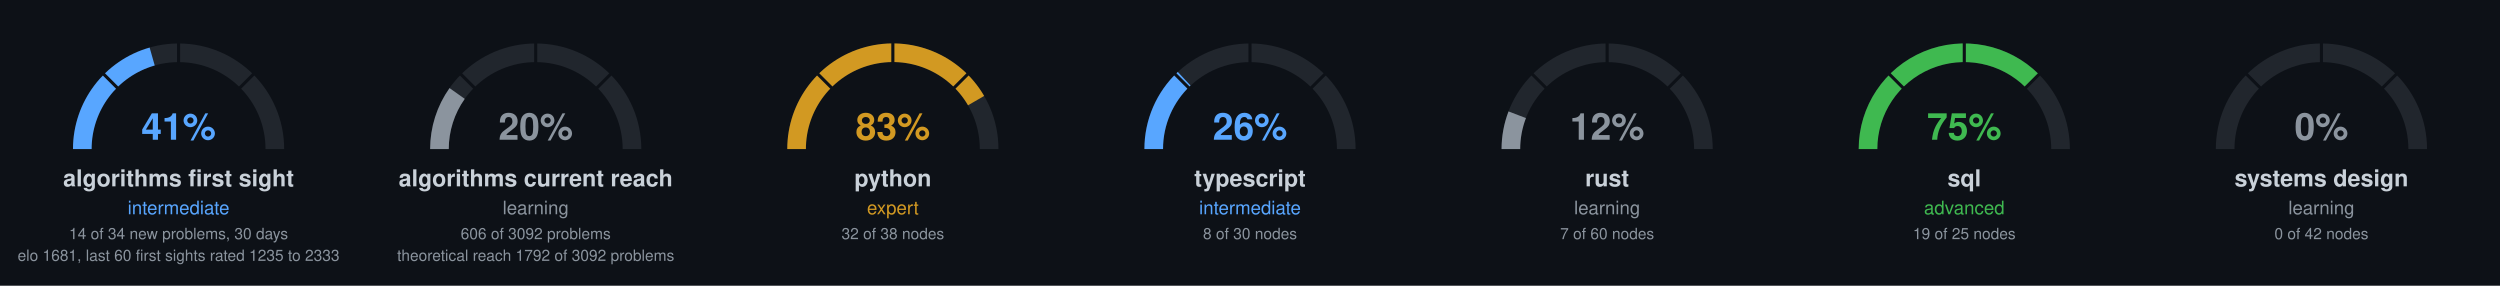
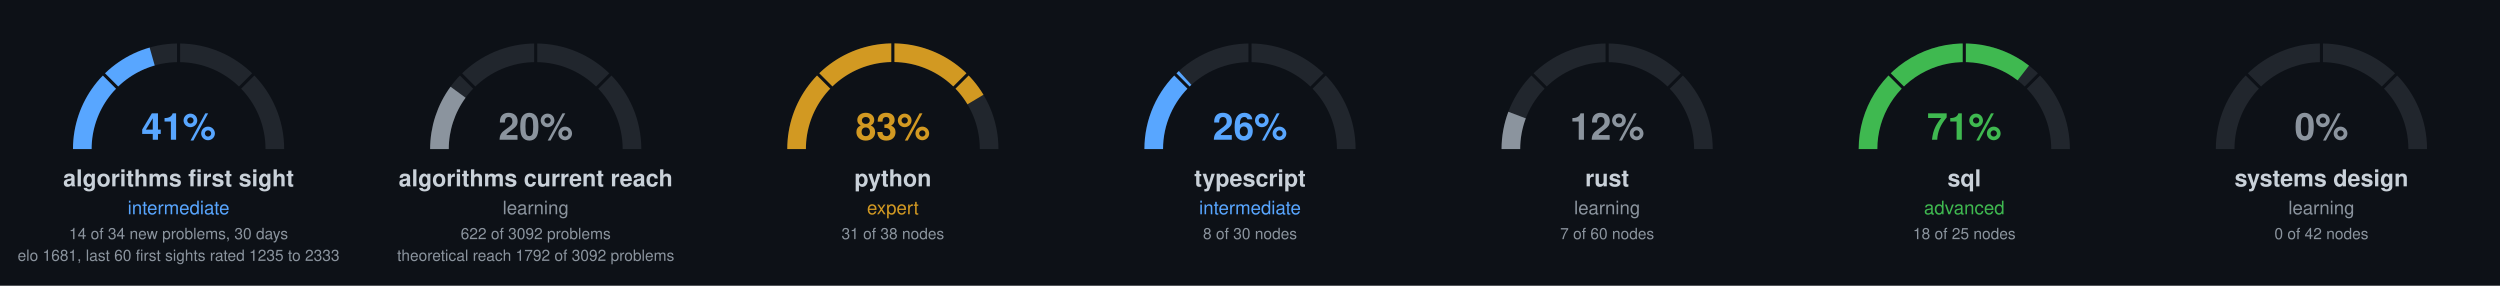
<svg xmlns="http://www.w3.org/2000/svg" width="1610" height="184" viewBox="0 0 1610 184" font-family="-apple-system, BlinkMacSystemFont, Segoe UI, Helvetica, Arial, sans-serif">
  <rect width="1610" height="184" fill="#0d1117" />
  <path d="M53.0,96.0 A62,62 0 0 1 177.0,96.0" fill="none" stroke="#21262d" stroke-width="12" stroke-opacity="1.0" stroke-linecap="butt" />
  <path d="M53.0,96.0 A62,62 0 0 1 98.0,36.4" fill="none" stroke="#58a6ff" stroke-width="12" stroke-opacity="1.0" stroke-linecap="butt" />
  <line x1="77.5" y1="58.5" x2="64.8" y2="45.8" stroke="#0d1117" stroke-width="2" />
  <line x1="115.0" y1="43.0" x2="115.0" y2="25.0" stroke="#0d1117" stroke-width="2" />
  <line x1="152.5" y1="58.5" x2="165.2" y2="45.8" stroke="#0d1117" stroke-width="2" />
  <text x="115.0" y="90.0" text-anchor="middle" font-size="24" font-weight="bold" fill="#58a6ff">41%</text>
  <text x="115.0" y="120.0" text-anchor="middle" font-size="15" font-weight="bold" fill="#c9d1d9">algorithms first sight</text>
  <text x="115.0" y="138.0" text-anchor="middle" font-size="12" fill="#58a6ff">intermediate</text>
  <text x="115.0" y="154.0" text-anchor="middle" font-size="10" fill="#8b949e">14 of 34 new problems, 30 days</text>
  <text x="115.0" y="168.0" text-anchor="middle" font-size="10" fill="#8b949e">elo 1681, last 60 first sights rated 1235 to 2333</text>
  <path d="M283.0,96.0 A62,62 0 0 1 407.0,96.0" fill="none" stroke="#21262d" stroke-width="12" stroke-opacity="1.0" stroke-linecap="butt" />
-   <path d="M283.0,96.0 A62,62 0 0 1 294.4,60.2" fill="none" stroke="#8b949e" stroke-width="12" stroke-opacity="1.0" stroke-linecap="butt" />
+   <path d="M283.0,96.0 A62,62 0 0 1 295.0,59.4" fill="none" stroke="#8b949e" stroke-width="12" stroke-opacity="1.0" stroke-linecap="butt" />
  <line x1="307.5" y1="58.5" x2="294.8" y2="45.8" stroke="#0d1117" stroke-width="2" />
  <line x1="345.0" y1="43.0" x2="345.0" y2="25.0" stroke="#0d1117" stroke-width="2" />
  <line x1="382.5" y1="58.5" x2="395.2" y2="45.8" stroke="#0d1117" stroke-width="2" />
  <text x="345.0" y="90.0" text-anchor="middle" font-size="24" font-weight="bold" fill="#8b949e">20%</text>
  <text x="345.0" y="120.0" text-anchor="middle" font-size="15" font-weight="bold" fill="#c9d1d9">algorithms current reach</text>
  <text x="345.0" y="138.0" text-anchor="middle" font-size="12" fill="#8b949e">learning</text>
-   <text x="345.0" y="154.0" text-anchor="middle" font-size="10" fill="#8b949e">606 of 3092 problems</text>
+   <text x="345.0" y="154.0" text-anchor="middle" font-size="10" fill="#8b949e">622 of 3092 problems</text>
  <text x="345.0" y="168.0" text-anchor="middle" font-size="10" fill="#8b949e">theoretical reach 1792 of 3092 problems</text>
  <path d="M513.0,96.0 A62,62 0 0 1 637.0,96.0" fill="none" stroke="#21262d" stroke-width="12" stroke-opacity="1.0" stroke-linecap="butt" />
-   <path d="M513.0,96.0 A62,62 0 0 1 628.6,64.8" fill="none" stroke="#d29922" stroke-width="12" stroke-opacity="1.0" stroke-linecap="butt" />
+   <path d="M513.0,96.0 A62,62 0 0 1 628.2,64.1" fill="none" stroke="#d29922" stroke-width="12" stroke-opacity="1.0" stroke-linecap="butt" />
  <line x1="537.5" y1="58.5" x2="524.8" y2="45.8" stroke="#0d1117" stroke-width="2" />
  <line x1="575.0" y1="43.0" x2="575.0" y2="25.0" stroke="#0d1117" stroke-width="2" />
  <line x1="612.5" y1="58.5" x2="625.2" y2="45.8" stroke="#0d1117" stroke-width="2" />
  <text x="575.0" y="90.0" text-anchor="middle" font-size="24" font-weight="bold" fill="#d29922">83%</text>
  <text x="575.0" y="120.0" text-anchor="middle" font-size="15" font-weight="bold" fill="#c9d1d9">python</text>
  <text x="575.0" y="138.0" text-anchor="middle" font-size="12" fill="#d29922">expert</text>
-   <text x="575.0" y="154.0" text-anchor="middle" font-size="10" fill="#8b949e">32 of 38 nodes</text>
+   <text x="575.0" y="154.0" text-anchor="middle" font-size="10" fill="#8b949e">31 of 38 nodes</text>
  <path d="M743.0,96.0 A62,62 0 0 1 867.0,96.0" fill="none" stroke="#21262d" stroke-width="12" stroke-opacity="1.0" stroke-linecap="butt" />
-   <path d="M743.0,96.0 A62,62 0 0 1 762.6,50.7" fill="none" stroke="#58a6ff" stroke-width="12" stroke-opacity="1.0" stroke-linecap="butt" />
+   <path d="M743.0,96.0 A62,62 0 0 1 763.2,50.2" fill="none" stroke="#58a6ff" stroke-width="12" stroke-opacity="1.0" stroke-linecap="butt" />
  <line x1="767.5" y1="58.5" x2="754.8" y2="45.8" stroke="#0d1117" stroke-width="2" />
  <line x1="805.0" y1="43.0" x2="805.0" y2="25.0" stroke="#0d1117" stroke-width="2" />
  <line x1="842.5" y1="58.5" x2="855.2" y2="45.8" stroke="#0d1117" stroke-width="2" />
  <text x="805.0" y="90.0" text-anchor="middle" font-size="24" font-weight="bold" fill="#58a6ff">26%</text>
  <text x="805.0" y="120.0" text-anchor="middle" font-size="15" font-weight="bold" fill="#c9d1d9">typescript</text>
  <text x="805.0" y="138.0" text-anchor="middle" font-size="12" fill="#58a6ff">intermediate</text>
  <text x="805.0" y="154.0" text-anchor="middle" font-size="10" fill="#8b949e">8 of 30 nodes</text>
  <path d="M973.0,96.0 A62,62 0 0 1 1097.0,96.0" fill="none" stroke="#21262d" stroke-width="12" stroke-opacity="1.0" stroke-linecap="butt" />
-   <path d="M973.0,96.0 A62,62 0 0 1 977.1,73.9" fill="none" stroke="#8b949e" stroke-width="12" stroke-opacity="1.0" stroke-linecap="butt" />
+   <path d="M973.0,96.0 A62,62 0 0 1 977.0,74.1" fill="none" stroke="#8b949e" stroke-width="12" stroke-opacity="1.0" stroke-linecap="butt" />
  <line x1="997.5" y1="58.5" x2="984.8" y2="45.8" stroke="#0d1117" stroke-width="2" />
  <line x1="1035.0" y1="43.0" x2="1035.0" y2="25.0" stroke="#0d1117" stroke-width="2" />
  <line x1="1072.5" y1="58.5" x2="1085.2" y2="45.8" stroke="#0d1117" stroke-width="2" />
  <text x="1035.0" y="90.0" text-anchor="middle" font-size="24" font-weight="bold" fill="#8b949e">12%</text>
  <text x="1035.0" y="120.0" text-anchor="middle" font-size="15" font-weight="bold" fill="#c9d1d9">rust</text>
  <text x="1035.0" y="138.0" text-anchor="middle" font-size="12" fill="#8b949e">learning</text>
  <text x="1035.0" y="154.0" text-anchor="middle" font-size="10" fill="#8b949e">7 of 60 nodes</text>
  <path d="M1203.0,96.0 A62,62 0 0 1 1327.0,96.0" fill="none" stroke="#21262d" stroke-width="12" stroke-opacity="1.0" stroke-linecap="butt" />
-   <path d="M1203.0,96.0 A62,62 0 0 1 1308.8,52.1" fill="none" stroke="#3fb950" stroke-width="12" stroke-opacity="1.0" stroke-linecap="butt" />
+   <path d="M1203.0,96.0 A62,62 0 0 1 1303.0,47.0" fill="none" stroke="#3fb950" stroke-width="12" stroke-opacity="1.0" stroke-linecap="butt" />
  <line x1="1227.5" y1="58.5" x2="1214.8" y2="45.8" stroke="#0d1117" stroke-width="2" />
  <line x1="1265.0" y1="43.0" x2="1265.0" y2="25.0" stroke="#0d1117" stroke-width="2" />
  <line x1="1302.5" y1="58.5" x2="1315.2" y2="45.8" stroke="#0d1117" stroke-width="2" />
-   <text x="1265.0" y="90.0" text-anchor="middle" font-size="24" font-weight="bold" fill="#3fb950">75%</text>
+   <text x="1265.0" y="90.0" text-anchor="middle" font-size="24" font-weight="bold" fill="#3fb950">71%</text>
  <text x="1265.0" y="120.0" text-anchor="middle" font-size="15" font-weight="bold" fill="#c9d1d9">sql</text>
  <text x="1265.0" y="138.0" text-anchor="middle" font-size="12" fill="#3fb950">advanced</text>
-   <text x="1265.0" y="154.0" text-anchor="middle" font-size="10" fill="#8b949e">19 of 25 nodes</text>
+   <text x="1265.0" y="154.0" text-anchor="middle" font-size="10" fill="#8b949e">18 of 25 nodes</text>
  <path d="M1433.0,96.0 A62,62 0 0 1 1557.0,96.0" fill="none" stroke="#21262d" stroke-width="12" stroke-opacity="1.0" stroke-linecap="butt" />
  <line x1="1457.5" y1="58.5" x2="1444.8" y2="45.8" stroke="#0d1117" stroke-width="2" />
  <line x1="1495.0" y1="43.0" x2="1495.0" y2="25.0" stroke="#0d1117" stroke-width="2" />
  <line x1="1532.5" y1="58.5" x2="1545.2" y2="45.8" stroke="#0d1117" stroke-width="2" />
  <text x="1495.0" y="90.0" text-anchor="middle" font-size="24" font-weight="bold" fill="#8b949e">0%</text>
  <text x="1495.0" y="120.0" text-anchor="middle" font-size="15" font-weight="bold" fill="#c9d1d9">systems design</text>
  <text x="1495.0" y="138.0" text-anchor="middle" font-size="12" fill="#8b949e">learning</text>
  <text x="1495.0" y="154.0" text-anchor="middle" font-size="10" fill="#8b949e">0 of 42 nodes</text>
</svg>
